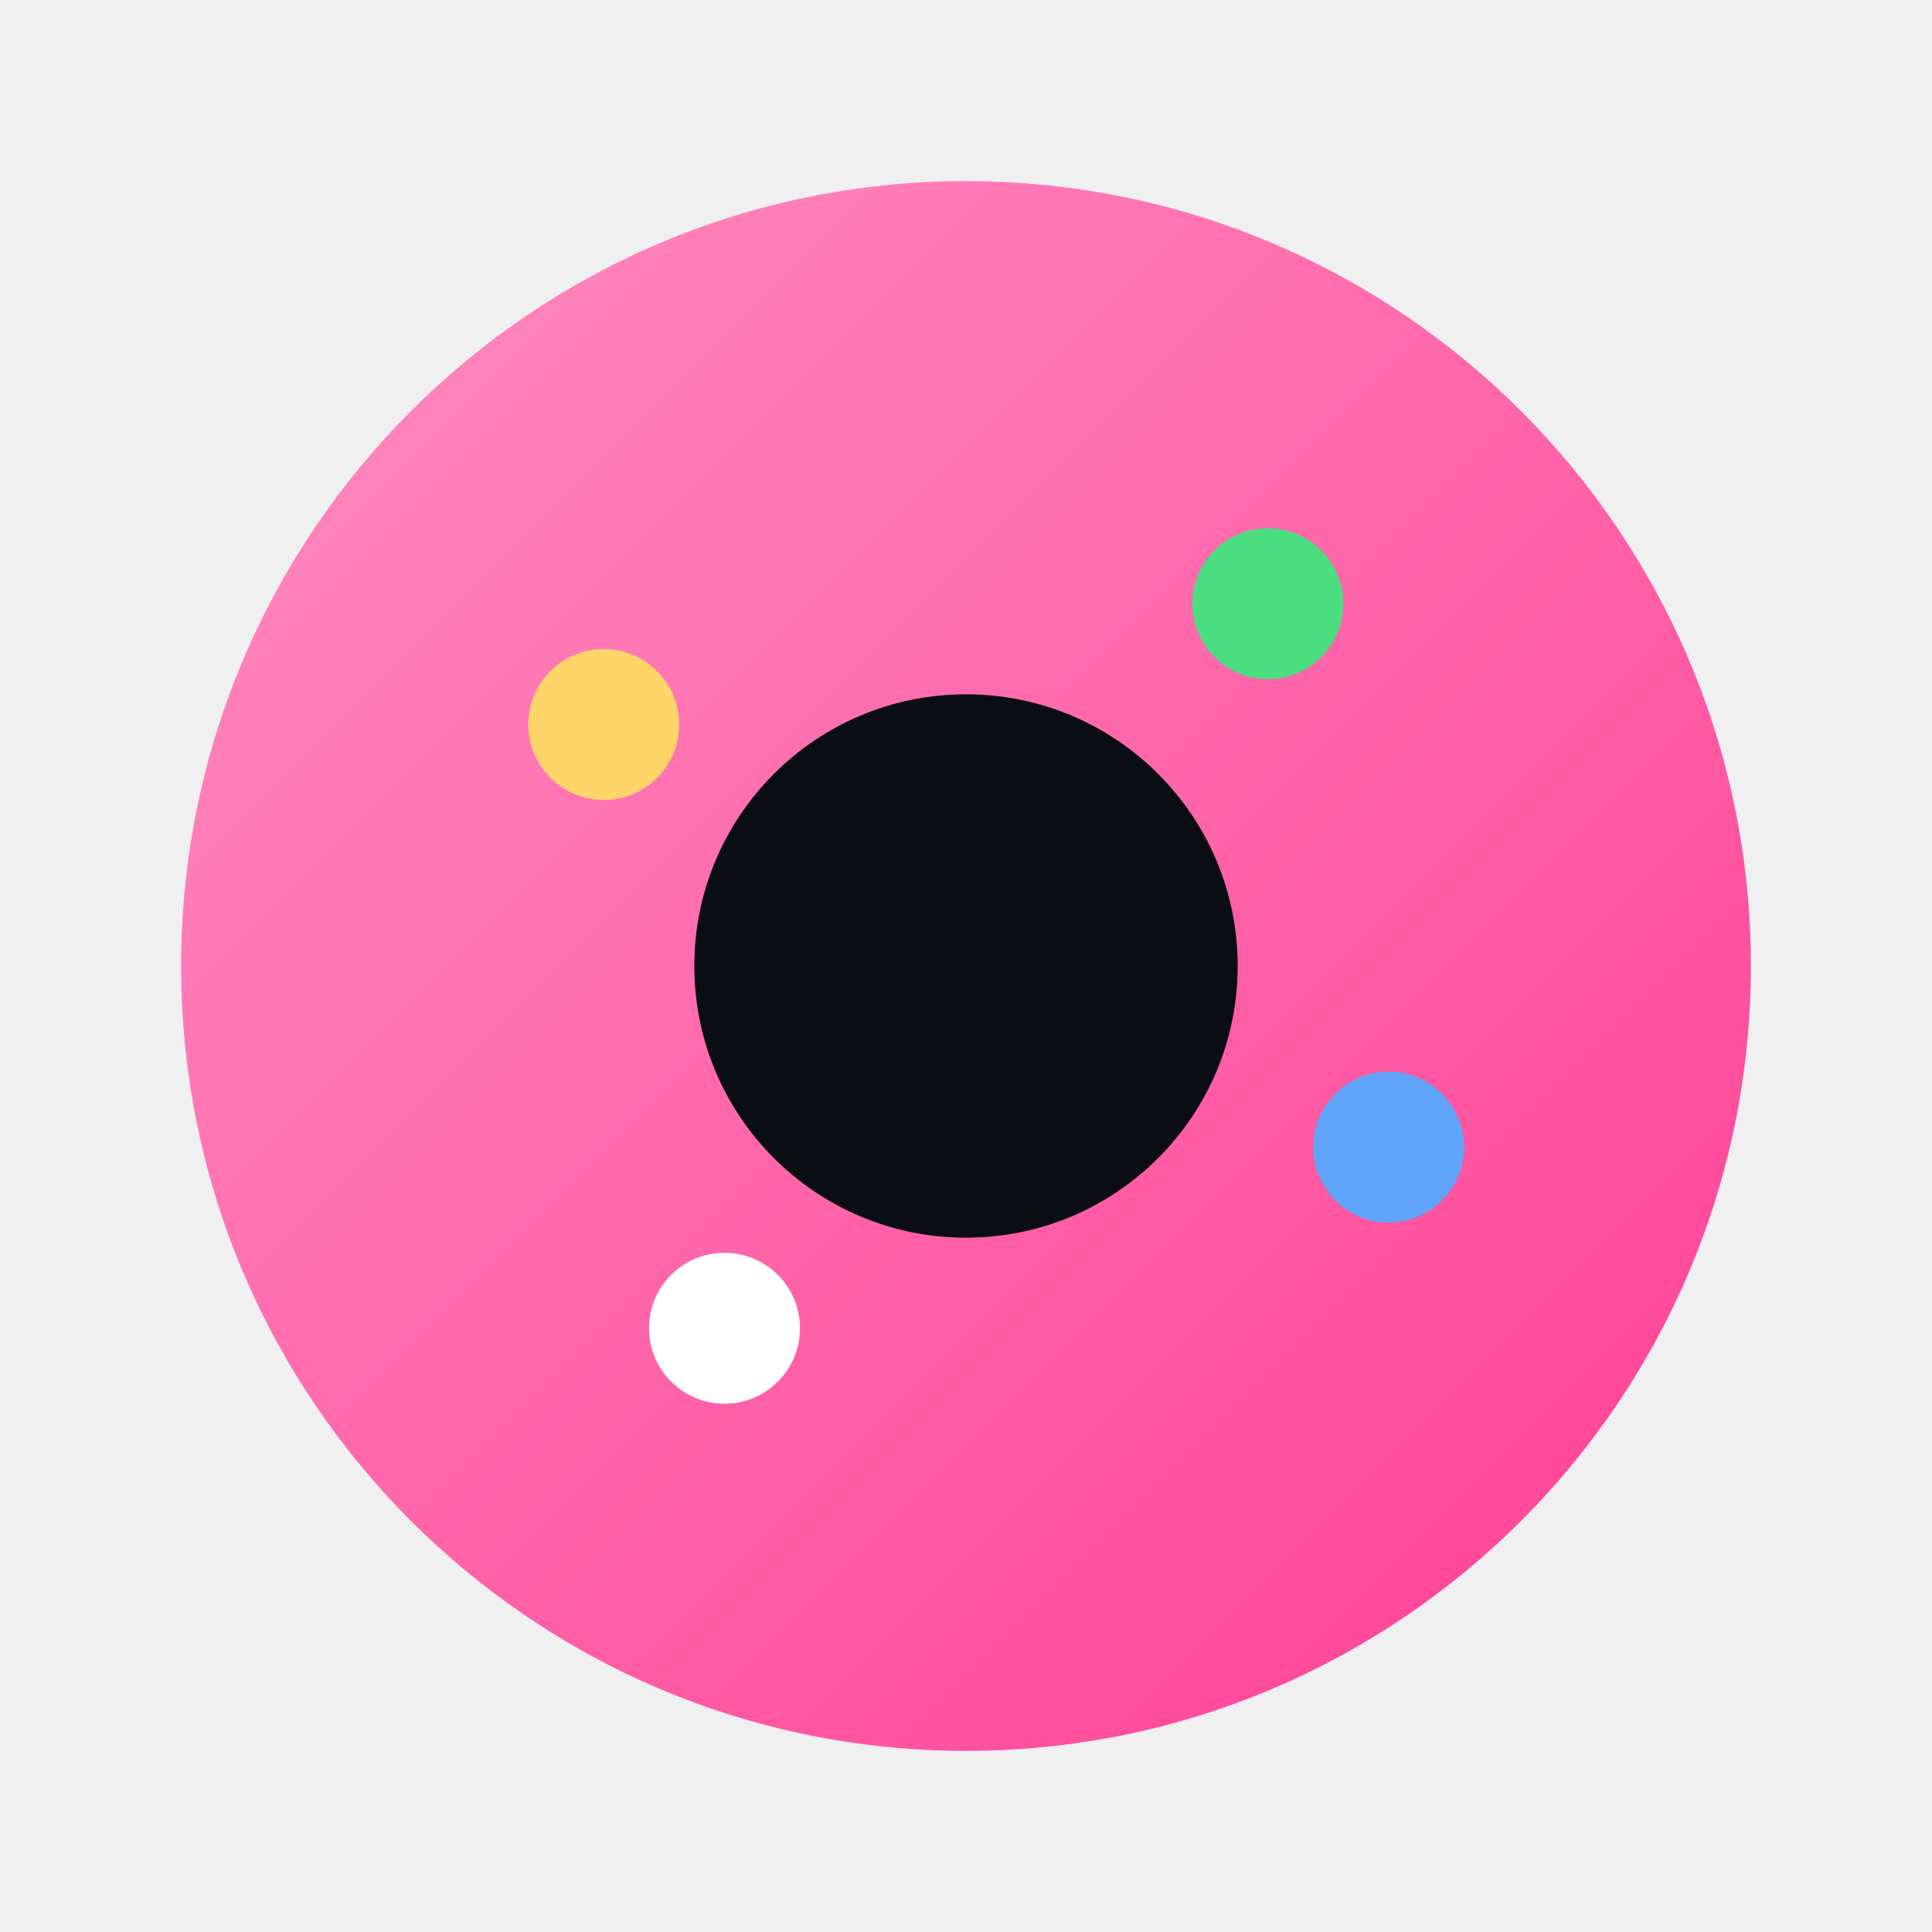
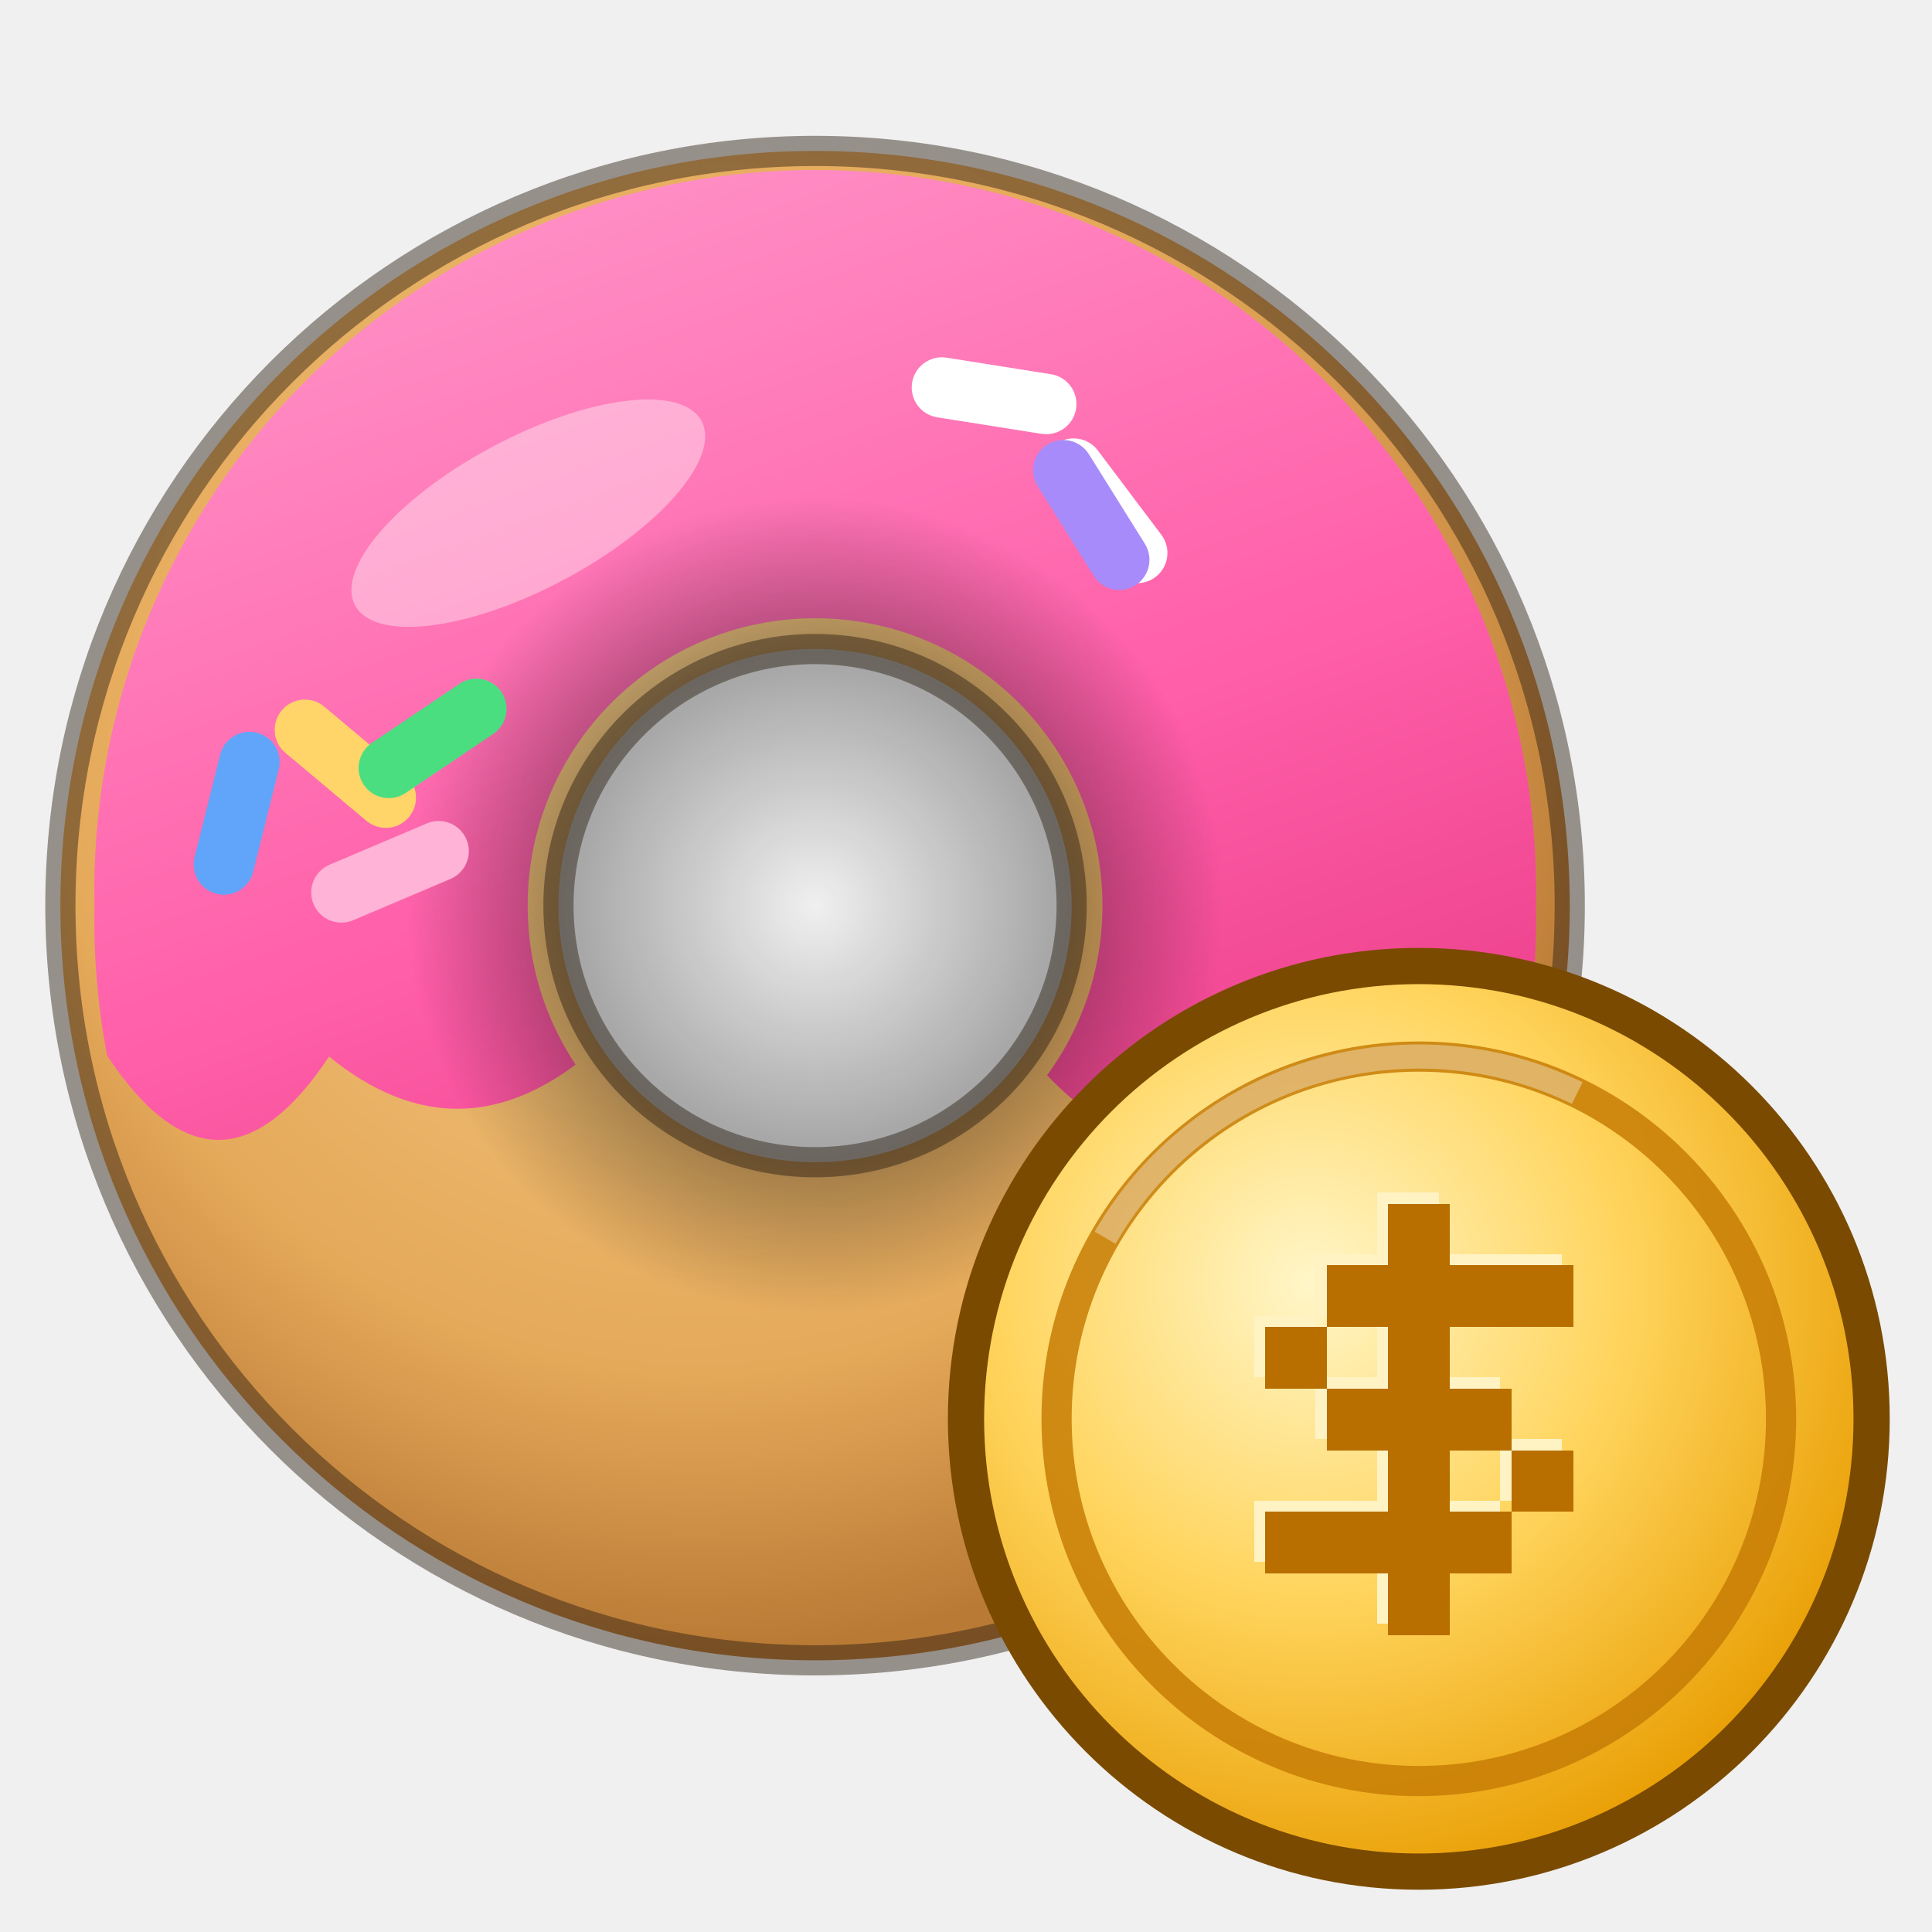
<svg xmlns="http://www.w3.org/2000/svg" viewBox="0 0 64 64" width="64" height="64">
  <defs>
-     <linearGradient id="g" x1="0" y1="0" x2="1" y2="1">
-       <stop offset="0" stop-color="#ff8fc2" />
-       <stop offset="1" stop-color="#ff3d93" />
+     <radialGradient id="logo-rg0" cx="42%" cy="38%" r="62%">
+       <stop offset="0" stop-color="#f6cd88" />
+       <stop offset="0.7" stop-color="#e5a95a" />
+       <stop offset="1" stop-color="#b97a35" />
+     </radialGradient>
+     <clipPath id="logo-clip1">
+       <path d="M-6,-3H60V35q-4.34,6.05 -8.68,0q-3.48,6.27 -6.95,0q-5.12,5.97 -10.25,0q-3.86,3.98 -7.72,0q-3.5,6.47 -6.99,0q-4.26,3.46 -8.51,0q-3.66,5.52 -7.33,0q-4.78,6.06 -9.57,0Z" />
+     </clipPath>
+     <linearGradient id="logo-lg2" x1="0" y1="0" x2="0.35" y2="1">
+       <stop offset="0" stop-color="#ff9ccd" />
+       <stop offset="0.55" stop-color="#ff5ea8" />
+       <stop offset="1" stop-color="#e2307c" />
    </linearGradient>
+     <radialGradient id="logo-rg3" cx="50%" cy="50%" r="50%">
+       <stop offset="0" stop-color="#000" stop-opacity="0" />
+       <stop offset="0.62" stop-color="#000" stop-opacity="0.32" />
+       <stop offset="1" stop-color="#000" stop-opacity="0" />
+     </radialGradient>
+     <linearGradient id="logo-lg4" x1="0" y1="0" x2="1" y2="1">
+       <stop offset="0" stop-color="#fff3b8" />
+       <stop offset="0.45" stop-color="#ffd45c" />
+       <stop offset="1" stop-color="#f0a000" />
+     </linearGradient>
+     <linearGradient id="logo-lg5" x1="0" y1="0" x2="0" y2="1">
+       <stop offset="0" stop-color="#e8a200" />
+       <stop offset="1" stop-color="#9c5c00" />
+     </linearGradient>
+     <radialGradient id="logo-rg6" cx="38%" cy="35%" r="70%">
+       <stop offset="0" stop-color="#fff6c8" />
+       <stop offset="0.5" stop-color="#ffd45c" />
+       <stop offset="1" stop-color="#e89c00" />
+     </radialGradient>
  </defs>
-   <circle cx="32" cy="32" r="26" fill="url(#g)" />
-   <circle cx="32" cy="32" r="9" fill="#0b0d14" />
-   <circle cx="20" cy="24" r="2.5" fill="#ffd56a" />
-   <circle cx="42" cy="20" r="2.5" fill="#4ade80" />
-   <circle cx="46" cy="38" r="2.5" fill="#60a5fa" />
-   <circle cx="24" cy="44" r="2.5" fill="#fff" />
+   <path d="M2,30a25,25 0 1 0 50,0a25,25 0 1 0 -50,0zM18.5,30a8.5,8.5 0 1 1 17,0a8.5,8.5 0 1 1 -17,0z" fill="url(#logo-rg0)" fill-rule="evenodd" />
+   <g clip-path="url(#logo-clip1)">
+     <path d="M3.13,30a23.88,23.88 0 1 0 47.75,0a23.88,23.88 0 1 0 -47.75,0zM17.48,30a9.52,9.52 0 1 1 19.04,0a9.52,9.52 0 1 1 -19.04,0z" fill="url(#logo-lg2)" fill-rule="evenodd" />
+   </g>
+   <circle cx="27" cy="30" r="13.6" fill="url(#logo-rg3)" />
+   <path d="M18.49,30a8.51,8.51 0 1 0 17.02,0a8.51,8.51 0 1 0 -17.02,0zM18.51,30a8.49,8.49 0 1 1 16.98,0a8.49,8.49 0 1 1 -16.98,0z" fill="none" />
+   <rect x="33.87" y="15.92" width="5.5" height="2" rx="1" fill="#ffffff" transform="rotate(53 36.62 16.92)" />
+   <rect x="8.69" y="24.3" width="5.5" height="2" rx="1" fill="#ffd56a" transform="rotate(40 11.44 25.3)" />
+   <rect x="11.58" y="23.46" width="5.5" height="2" rx="1" fill="#4ade80" transform="rotate(146 14.33 24.46)" />
+   <rect x="5.09" y="25.94" width="5.5" height="2" rx="1" fill="#60a5fa" transform="rotate(104 7.84 26.94)" />
+   <rect x="33.4" y="16.06" width="5.5" height="2" rx="1" fill="#a78bfa" transform="rotate(58 36.15 17.06)" />
+   <rect x="10.17" y="27.88" width="5.5" height="2" rx="1" fill="#ffb3d6" transform="rotate(157 12.92 28.88)" />
+   <rect x="30.18" y="12.11" width="5.5" height="2" rx="1" fill="#ffffff" transform="rotate(9 32.93 13.11)" />
+   <ellipse cx="17.5" cy="17" rx="6.5" ry="2.5" fill="#fff" opacity=".38" transform="rotate(-28 17.5 17)" />
+   <path d="M2,30a25,25 0 1 0 50,0a25,25 0 1 0 -50,0zM18.5,30a8.5,8.5 0 1 1 17,0a8.5,8.5 0 1 1 -17,0z" fill="none" stroke="#2a1b10" stroke-opacity=".45" stroke-width="1" fill-rule="evenodd" />
+   <circle cx="47" cy="47" r="15" fill="url(#logo-rg6)" stroke="#7a4a00" stroke-width="1.2" />
+   <circle cx="47" cy="47" r="12" fill="none" stroke="#c77d05" stroke-width="1" stroke-opacity=".85" />
+   <circle cx="47" cy="47" r="12" fill="none" stroke="#fff" stroke-width="0.8" stroke-opacity=".35" stroke-dasharray="18 90" transform="rotate(-150 47 47)" />
+   <g transform="translate(41.54 39.51) scale(2.04)" shape-rendering="crispEdges">
+     <path fill="#fff3c4" d="M2 0h1v1h-1zM1 1h4v1h-4zM0 2h1v1h-1zM2 2h1v1h-1zM1 3h3v1h-3zM2 4h1v1h-1zM4 4h1v1h-1zM0 5h4v1h-4zM2 6h1v1h-1z" />
+   </g>
+   <g transform="translate(41.91 39.88) scale(2.04)" shape-rendering="crispEdges">
+     <path fill="#b86f00" d="M2 0h1v1h-1zM1 1h4v1h-4zM0 2h1v1h-1zM2 2h1v1h-1zM1 3h3v1h-3zM2 4h1v1h-1zM4 4h1v1h-1zM0 5h4v1h-4zM2 6h1v1h-1z" />
+   </g>
</svg>
